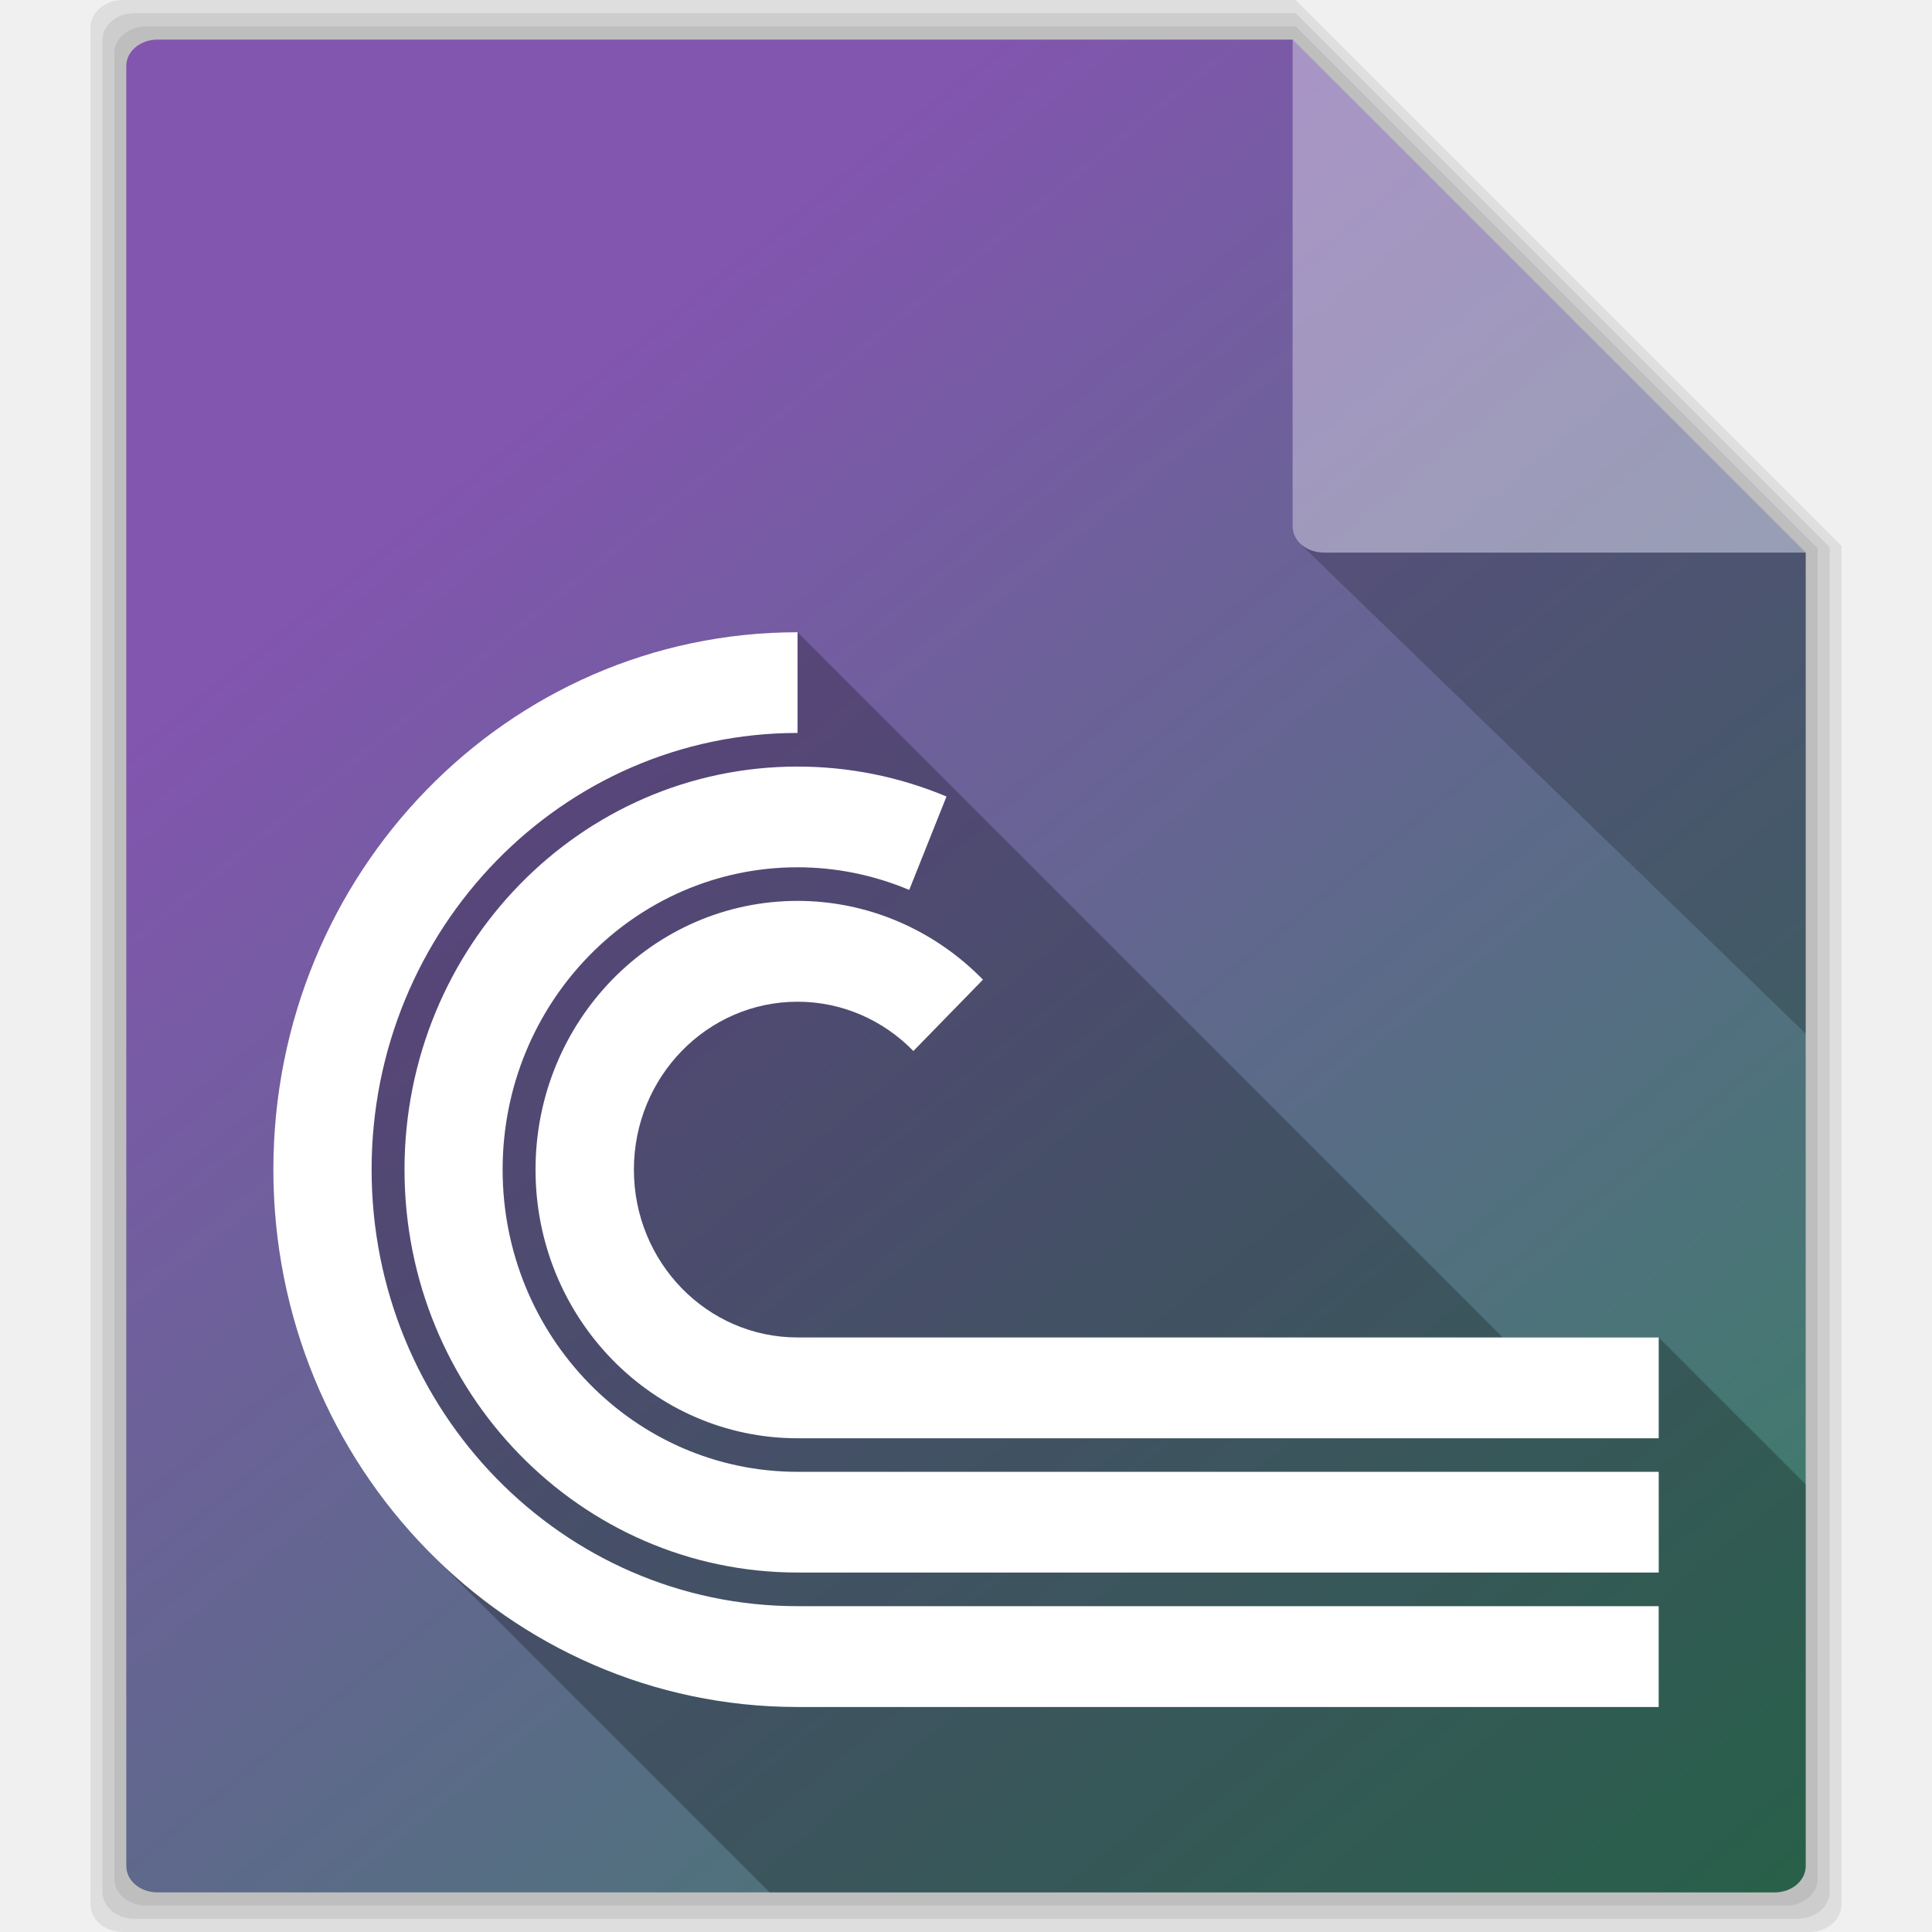
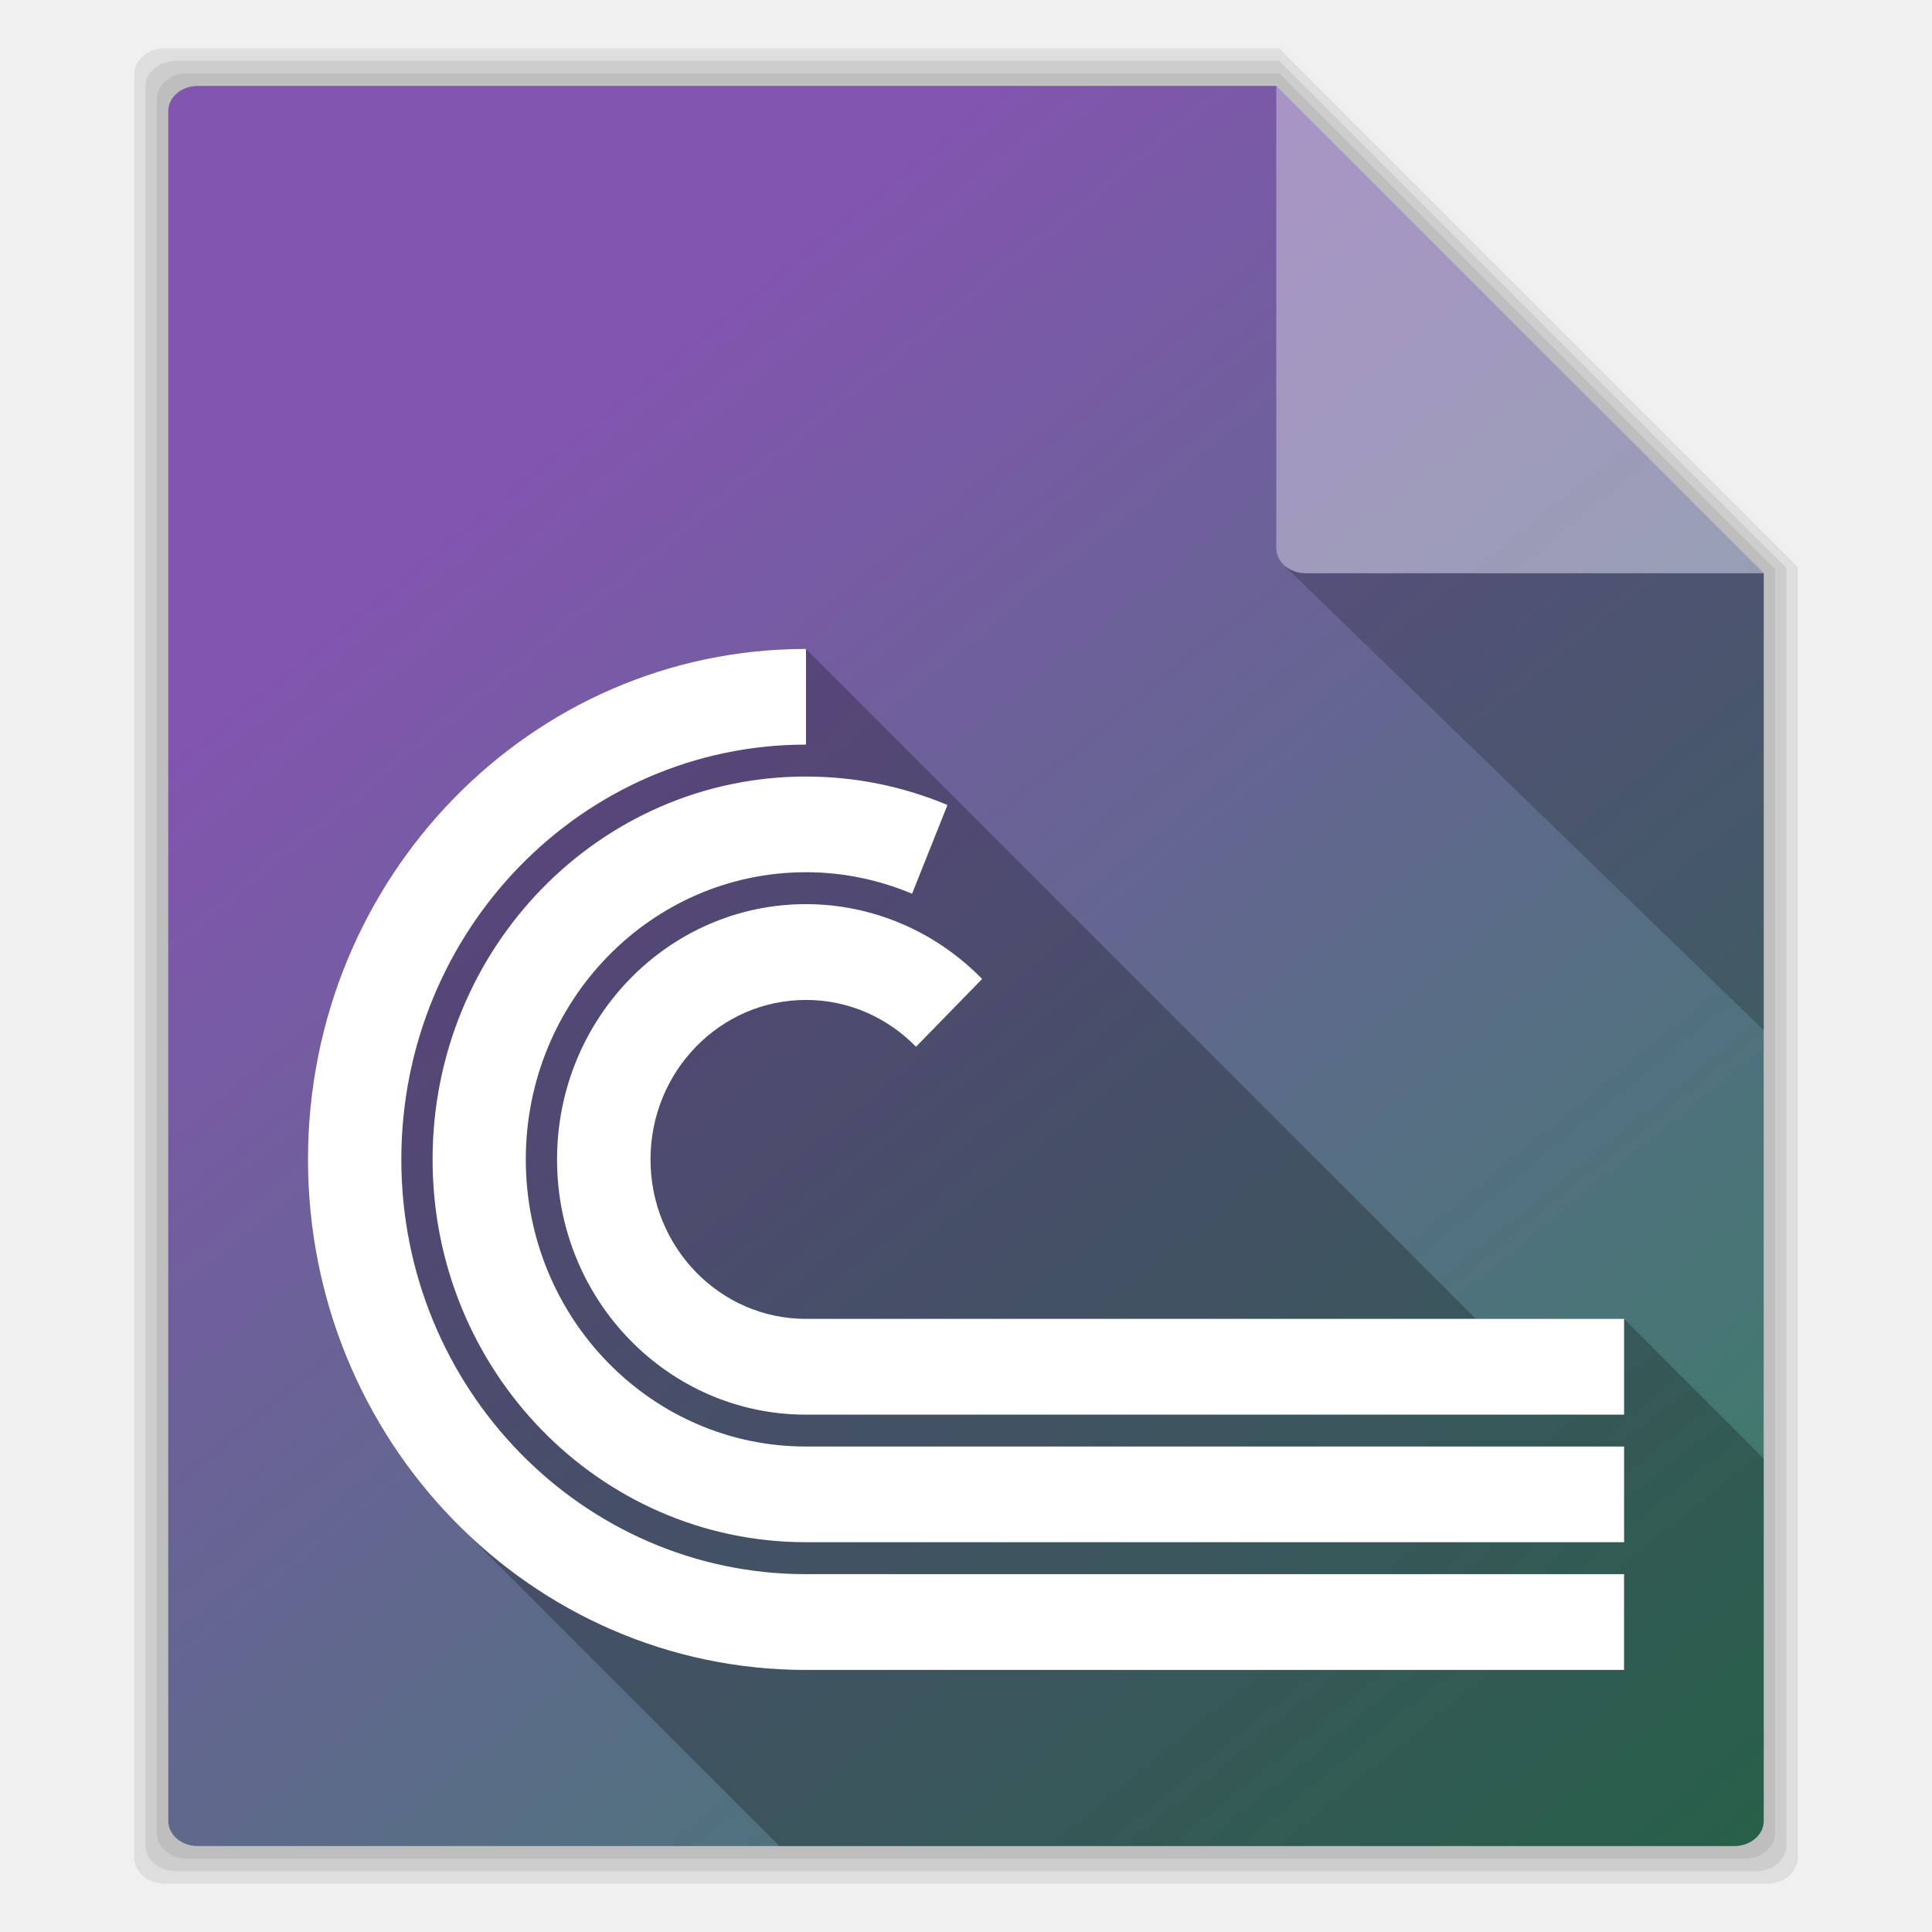
<svg xmlns="http://www.w3.org/2000/svg" xmlns:xlink="http://www.w3.org/1999/xlink" viewBox="0 0 512 512">
-   <defs>
-     <linearGradient id="1" y2="624.62" gradientUnits="userSpaceOnUse" y1="114.02" x2="549.1" x1="134.06">
-       <stop stop-color="#8255af" offset="0" />
-       <stop stop-color="#208c4d" offset="1" />
-     </linearGradient>
-   </defs>
-   <g fill-opacity=".078">
-     <path d="m32.563 0c-4.774 0-8.594 3.266-8.594 7.313v497.38c0 4.047 3.82 7.313 8.594 7.313h446.87c4.774 0 8.594-3.266 8.594-7.313v-360.03l-144.66-144.66h-310.81" />
-     <path d="m35.625 3.5c-4.709 0-8.5 3.196-8.5 7.188v490.62c0 3.991 3.791 7.188 8.5 7.188h440.75c4.709 0 8.5-3.196 8.5-7.188v-356.28l-141.53-141.53h-307.72" />
-     <path d="m38.688 7c-4.643 0-8.375 3.158-8.375 7.094v483.82c0 3.936 3.732 7.094 8.375 7.094h434.62c4.643 0 8.375-3.158 8.375-7.094v-352.62l-138.28-138.28h-304.72" />
-   </g>
-   <path fill="url(#1)" d="m41.719 10.5c-4.578 0-8.25 3.119-8.25 7v477c0 3.881 3.672 7 8.25 7h428.56c4.578 0 8.25-3.119 8.25-7v-348.06l-135.97-135.94h-300.84" />
-   <path id="0" fill-opacity=".196" fill="#fff" d="m478.53 146.44l-135.97-135.94v128.94c0 3.881 3.672 7 8.25 7h127.72" />
-   <use width="1" xlink:href="#0" height="1" />
-   <path d="m345.03 144.56l133.5 129.38v-127.5h-127.72c-2.185 0-4.154-0.71-5.625-1.875h-0.156" fill-opacity=".196" />
-   <text style="word-spacing:0;letter-spacing:0" font-size="129.23" y="135.9" x="1504.15" font-family="Gentium Book Basic" line-height="125%">
-     <tspan y="135.9" x="1504.15" />
-   </text>
-   <text style="text-anchor:middle" transform="scale(4.0128.2492)" font-size="46.954" y="196.2" x="571.92" font-family="Arial" />
-   <text style="word-spacing:0;letter-spacing:0" font-size="129.23" y="55.902" x="2085.42" font-family="Gentium Book Basic" line-height="125%">
-     <tspan y="55.902" x="2085.42" />
-   </text>
-   <text style="text-anchor:middle" transform="scale(4.0128.2492)" font-size="46.954" y="-124.83" x="716.77" font-family="Arial" />
-   <text style="word-spacing:0;letter-spacing:0" font-size="129.23" y="-125.36" x="1013.84" font-family="Gentium Book Basic" line-height="125%">
-     <tspan y="-125.36" x="1013.84" />
-   </text>
-   <text style="text-anchor:middle" transform="scale(4.0128.2492)" font-size="46.954" y="-852.18" x="449.73" font-family="Arial" />
-   <text style="word-spacing:0;letter-spacing:0" font-size="129.23" y="-341.83" x="2111.89" font-family="Gentium Book Basic" line-height="125%">
-     <tspan y="-341.83" x="2111.89" />
-   </text>
-   <text style="text-anchor:middle" transform="scale(4.0128.2492)" font-size="46.954" y="-1720.86" x="723.37" font-family="Arial" />
-   <text style="word-spacing:0;letter-spacing:0" font-size="129.23" y="-421.83" x="2693.16" font-family="Gentium Book Basic" line-height="125%">
-     <tspan y="-421.83" x="2693.16" />
-   </text>
-   <text style="text-anchor:middle" transform="scale(4.0128.2492)" font-size="46.954" y="-2041.88" x="868.22" font-family="Arial" />
-   <text style="word-spacing:0;letter-spacing:0" font-size="129.23" y="-894.23" x="2304.04" font-family="Gentium Book Basic" line-height="125%">
-     <tspan y="-894.23" x="2304.04" />
-   </text>
-   <text style="text-anchor:middle" transform="scale(4.0128.2492)" font-size="46.954" y="-3937.54" x="771.25" font-family="Arial" />
-   <text style="word-spacing:0;letter-spacing:0" font-size="129.23" y="-974.24" x="2885.3" font-family="Gentium Book Basic" line-height="125%">
-     <tspan y="-974.24" x="2885.3" />
-   </text>
-   <text style="text-anchor:middle" transform="scale(4.0128.2492)" font-size="46.954" y="-4258.57" x="916.09" font-family="Arial" />
-   <text style="word-spacing:0;letter-spacing:0" font-size="208.33" y="440.48" x="1052.5" font-family="Gentium Book Basic" line-height="125%">
-     <tspan y="440.48" x="1052.5" />
-   </text>
-   <g>
-     <path opacity=".25" d="m211.31 167.55c-76.72 0-138.87 63.761-138.87 142.41 0 39.966 16.06 76.09 41.92 101.95l89.59 89.59h266.33c4.578 0 8.25-3.119 8.25-7v-101.1l-38.967-38.967h-41.34l-186.87-186.87h-0.031" />
-     <path d="m211.31 167.55c-76.72 0-138.87 63.761-138.87 142.41 0 78.65 62.18 142.41 138.91 142.41h228.22v-26.719h-228.22c-62.33 0-112.87-51.792-112.87-115.69s50.54-115.72 112.88-115.72v-26.688h-0.031m0.031 35.594c-57.54 0-104.16 47.829-104.16 106.81 0 58.984 46.615 106.78 104.16 106.78h228.22v-26.688h-228.22c-43.16 0-78.16-35.852-78.16-80.09 0-44.24 34.994-80.12 78.16-80.12 10.486 0 20.461 2.162 29.594 6l9.875-24.75c-12.536-5.265-25.92-7.938-39.469-7.938m0 35.594c-38.36 0-69.44 31.897-69.44 71.22 0 39.32 31.07 71.19 69.44 71.19h228.22v-26.719h-228.22c-23.974 0-43.37-19.894-43.37-44.47 0-24.577 19.401-44.5 43.38-44.5 11.987 0 22.835 5.01 30.688 13.06l18.438-18.906c-13.03-13.352-30.701-20.875-49.12-20.875" fill="#fff" />
-   </g>
+   <svg x="12.8" y="12.8" width="486.4" height="486.4" viewBox="0 0 512 512" preserveAspectRatio="xMidYMid meet" overflow="hidden">
+     <defs>
+       <linearGradient id="1" y2="624.62" gradientUnits="userSpaceOnUse" y1="114.02" x2="549.1" x1="134.06">
+         <stop stop-color="#8255af" offset="0" />
+         <stop stop-color="#208c4d" offset="1" />
+       </linearGradient>
+     </defs>
+     <g fill-opacity=".078">
+       <path d="m32.563 0c-4.774 0-8.594 3.266-8.594 7.313v497.38c0 4.047 3.82 7.313 8.594 7.313h446.87c4.774 0 8.594-3.266 8.594-7.313v-360.03l-144.66-144.66h-310.81" />
+       <path d="m35.625 3.5c-4.709 0-8.5 3.196-8.5 7.188v490.62c0 3.991 3.791 7.188 8.5 7.188h440.75c4.709 0 8.5-3.196 8.5-7.188v-356.28l-141.53-141.53h-307.72" />
+       <path d="m38.688 7c-4.643 0-8.375 3.158-8.375 7.094v483.82c0 3.936 3.732 7.094 8.375 7.094h434.62c4.643 0 8.375-3.158 8.375-7.094v-352.62l-138.28-138.28h-304.72" />
+     </g>
+     <path fill="url(#1)" d="m41.719 10.5c-4.578 0-8.25 3.119-8.25 7v477c0 3.881 3.672 7 8.25 7h428.56c4.578 0 8.25-3.119 8.25-7v-348.06l-135.97-135.94h-300.84" />
+     <path id="0" fill-opacity=".196" fill="#fff" d="m478.53 146.44l-135.97-135.94v128.94c0 3.881 3.672 7 8.25 7h127.72" />
+     <use width="1" xlink:href="#0" height="1" />
+     <path d="m345.03 144.56l133.5 129.38v-127.5h-127.72c-2.185 0-4.154-0.71-5.625-1.875h-0.156" fill-opacity=".196" />
+     <text style="word-spacing:0;letter-spacing:0" font-size="129.23" y="135.9" x="1504.15" font-family="Gentium Book Basic" line-height="125%">
+       <tspan y="135.9" x="1504.15" />
+     </text>
+     <text style="text-anchor:middle" transform="scale(4.0128.2492)" font-size="46.954" y="196.2" x="571.92" font-family="Arial" />
+     <text style="word-spacing:0;letter-spacing:0" font-size="129.23" y="55.902" x="2085.42" font-family="Gentium Book Basic" line-height="125%">
+       <tspan y="55.902" x="2085.42" />
+     </text>
+     <text style="text-anchor:middle" transform="scale(4.0128.2492)" font-size="46.954" y="-124.83" x="716.77" font-family="Arial" />
+     <text style="word-spacing:0;letter-spacing:0" font-size="129.23" y="-125.36" x="1013.84" font-family="Gentium Book Basic" line-height="125%">
+       <tspan y="-125.36" x="1013.84" />
+     </text>
+     <text style="text-anchor:middle" transform="scale(4.0128.2492)" font-size="46.954" y="-852.18" x="449.73" font-family="Arial" />
+     <text style="word-spacing:0;letter-spacing:0" font-size="129.23" y="-341.83" x="2111.89" font-family="Gentium Book Basic" line-height="125%">
+       <tspan y="-341.83" x="2111.89" />
+     </text>
+     <text style="text-anchor:middle" transform="scale(4.0128.2492)" font-size="46.954" y="-1720.86" x="723.37" font-family="Arial" />
+     <text style="word-spacing:0;letter-spacing:0" font-size="129.23" y="-421.83" x="2693.16" font-family="Gentium Book Basic" line-height="125%">
+       <tspan y="-421.83" x="2693.16" />
+     </text>
+     <text style="text-anchor:middle" transform="scale(4.0128.2492)" font-size="46.954" y="-2041.88" x="868.22" font-family="Arial" />
+     <text style="word-spacing:0;letter-spacing:0" font-size="129.23" y="-894.23" x="2304.04" font-family="Gentium Book Basic" line-height="125%">
+       <tspan y="-894.23" x="2304.04" />
+     </text>
+     <text style="text-anchor:middle" transform="scale(4.0128.2492)" font-size="46.954" y="-3937.54" x="771.25" font-family="Arial" />
+     <text style="word-spacing:0;letter-spacing:0" font-size="129.23" y="-974.24" x="2885.3" font-family="Gentium Book Basic" line-height="125%">
+       <tspan y="-974.24" x="2885.3" />
+     </text>
+     <text style="text-anchor:middle" transform="scale(4.0128.2492)" font-size="46.954" y="-4258.57" x="916.09" font-family="Arial" />
+     <text style="word-spacing:0;letter-spacing:0" font-size="208.33" y="440.48" x="1052.5" font-family="Gentium Book Basic" line-height="125%">
+       <tspan y="440.48" x="1052.5" />
+     </text>
+     <g>
+       <path opacity=".25" d="m211.31 167.55c-76.72 0-138.87 63.761-138.87 142.41 0 39.966 16.06 76.09 41.92 101.95l89.59 89.59h266.33c4.578 0 8.25-3.119 8.25-7v-101.1l-38.967-38.967h-41.34l-186.87-186.87h-0.031" />
+       <path d="m211.31 167.55c-76.72 0-138.87 63.761-138.87 142.41 0 78.65 62.18 142.41 138.91 142.41h228.22v-26.719h-228.22c-62.33 0-112.87-51.792-112.87-115.69s50.54-115.72 112.88-115.72v-26.688h-0.031m0.031 35.594c-57.54 0-104.16 47.829-104.16 106.81 0 58.984 46.615 106.78 104.16 106.78h228.22v-26.688h-228.22c-43.16 0-78.16-35.852-78.16-80.09 0-44.24 34.994-80.12 78.16-80.12 10.486 0 20.461 2.162 29.594 6l9.875-24.75c-12.536-5.265-25.92-7.938-39.469-7.938m0 35.594c-38.36 0-69.44 31.897-69.44 71.22 0 39.32 31.07 71.19 69.44 71.19h228.22v-26.719h-228.22c-23.974 0-43.37-19.894-43.37-44.47 0-24.577 19.401-44.5 43.38-44.5 11.987 0 22.835 5.01 30.688 13.06l18.438-18.906c-13.03-13.352-30.701-20.875-49.12-20.875" fill="#fff" />
+     </g>
+   </svg>
</svg>
